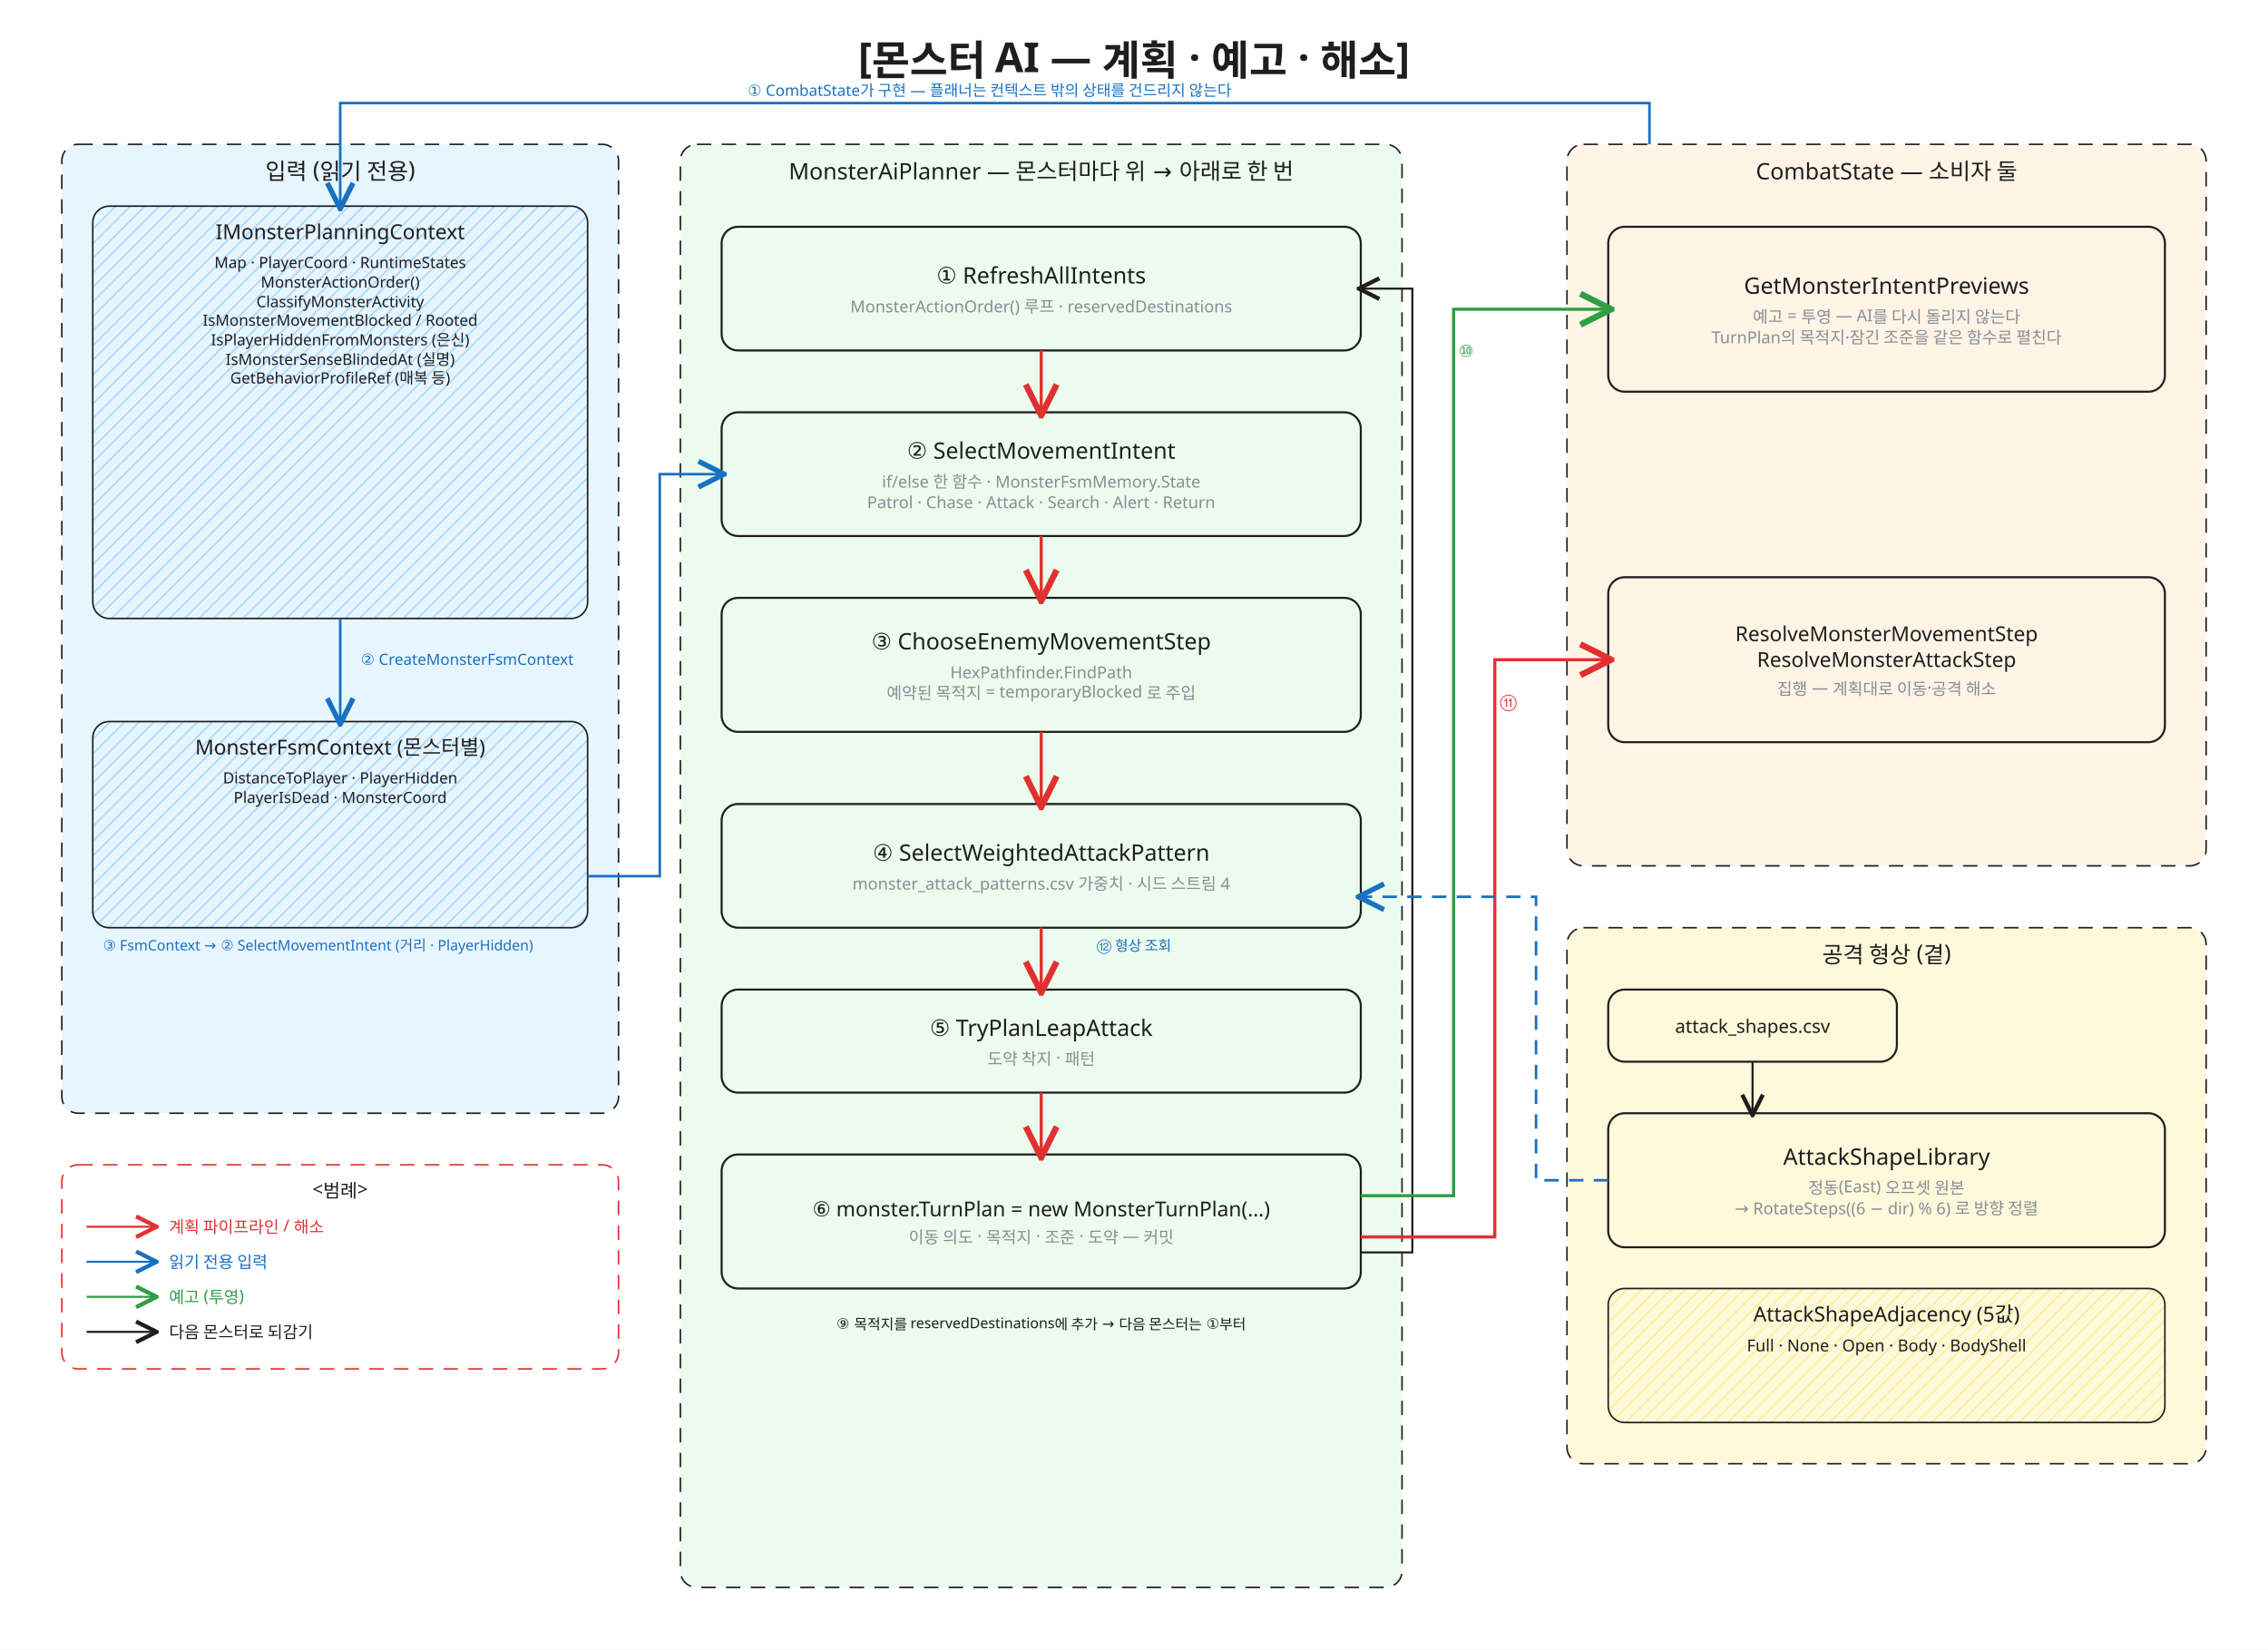
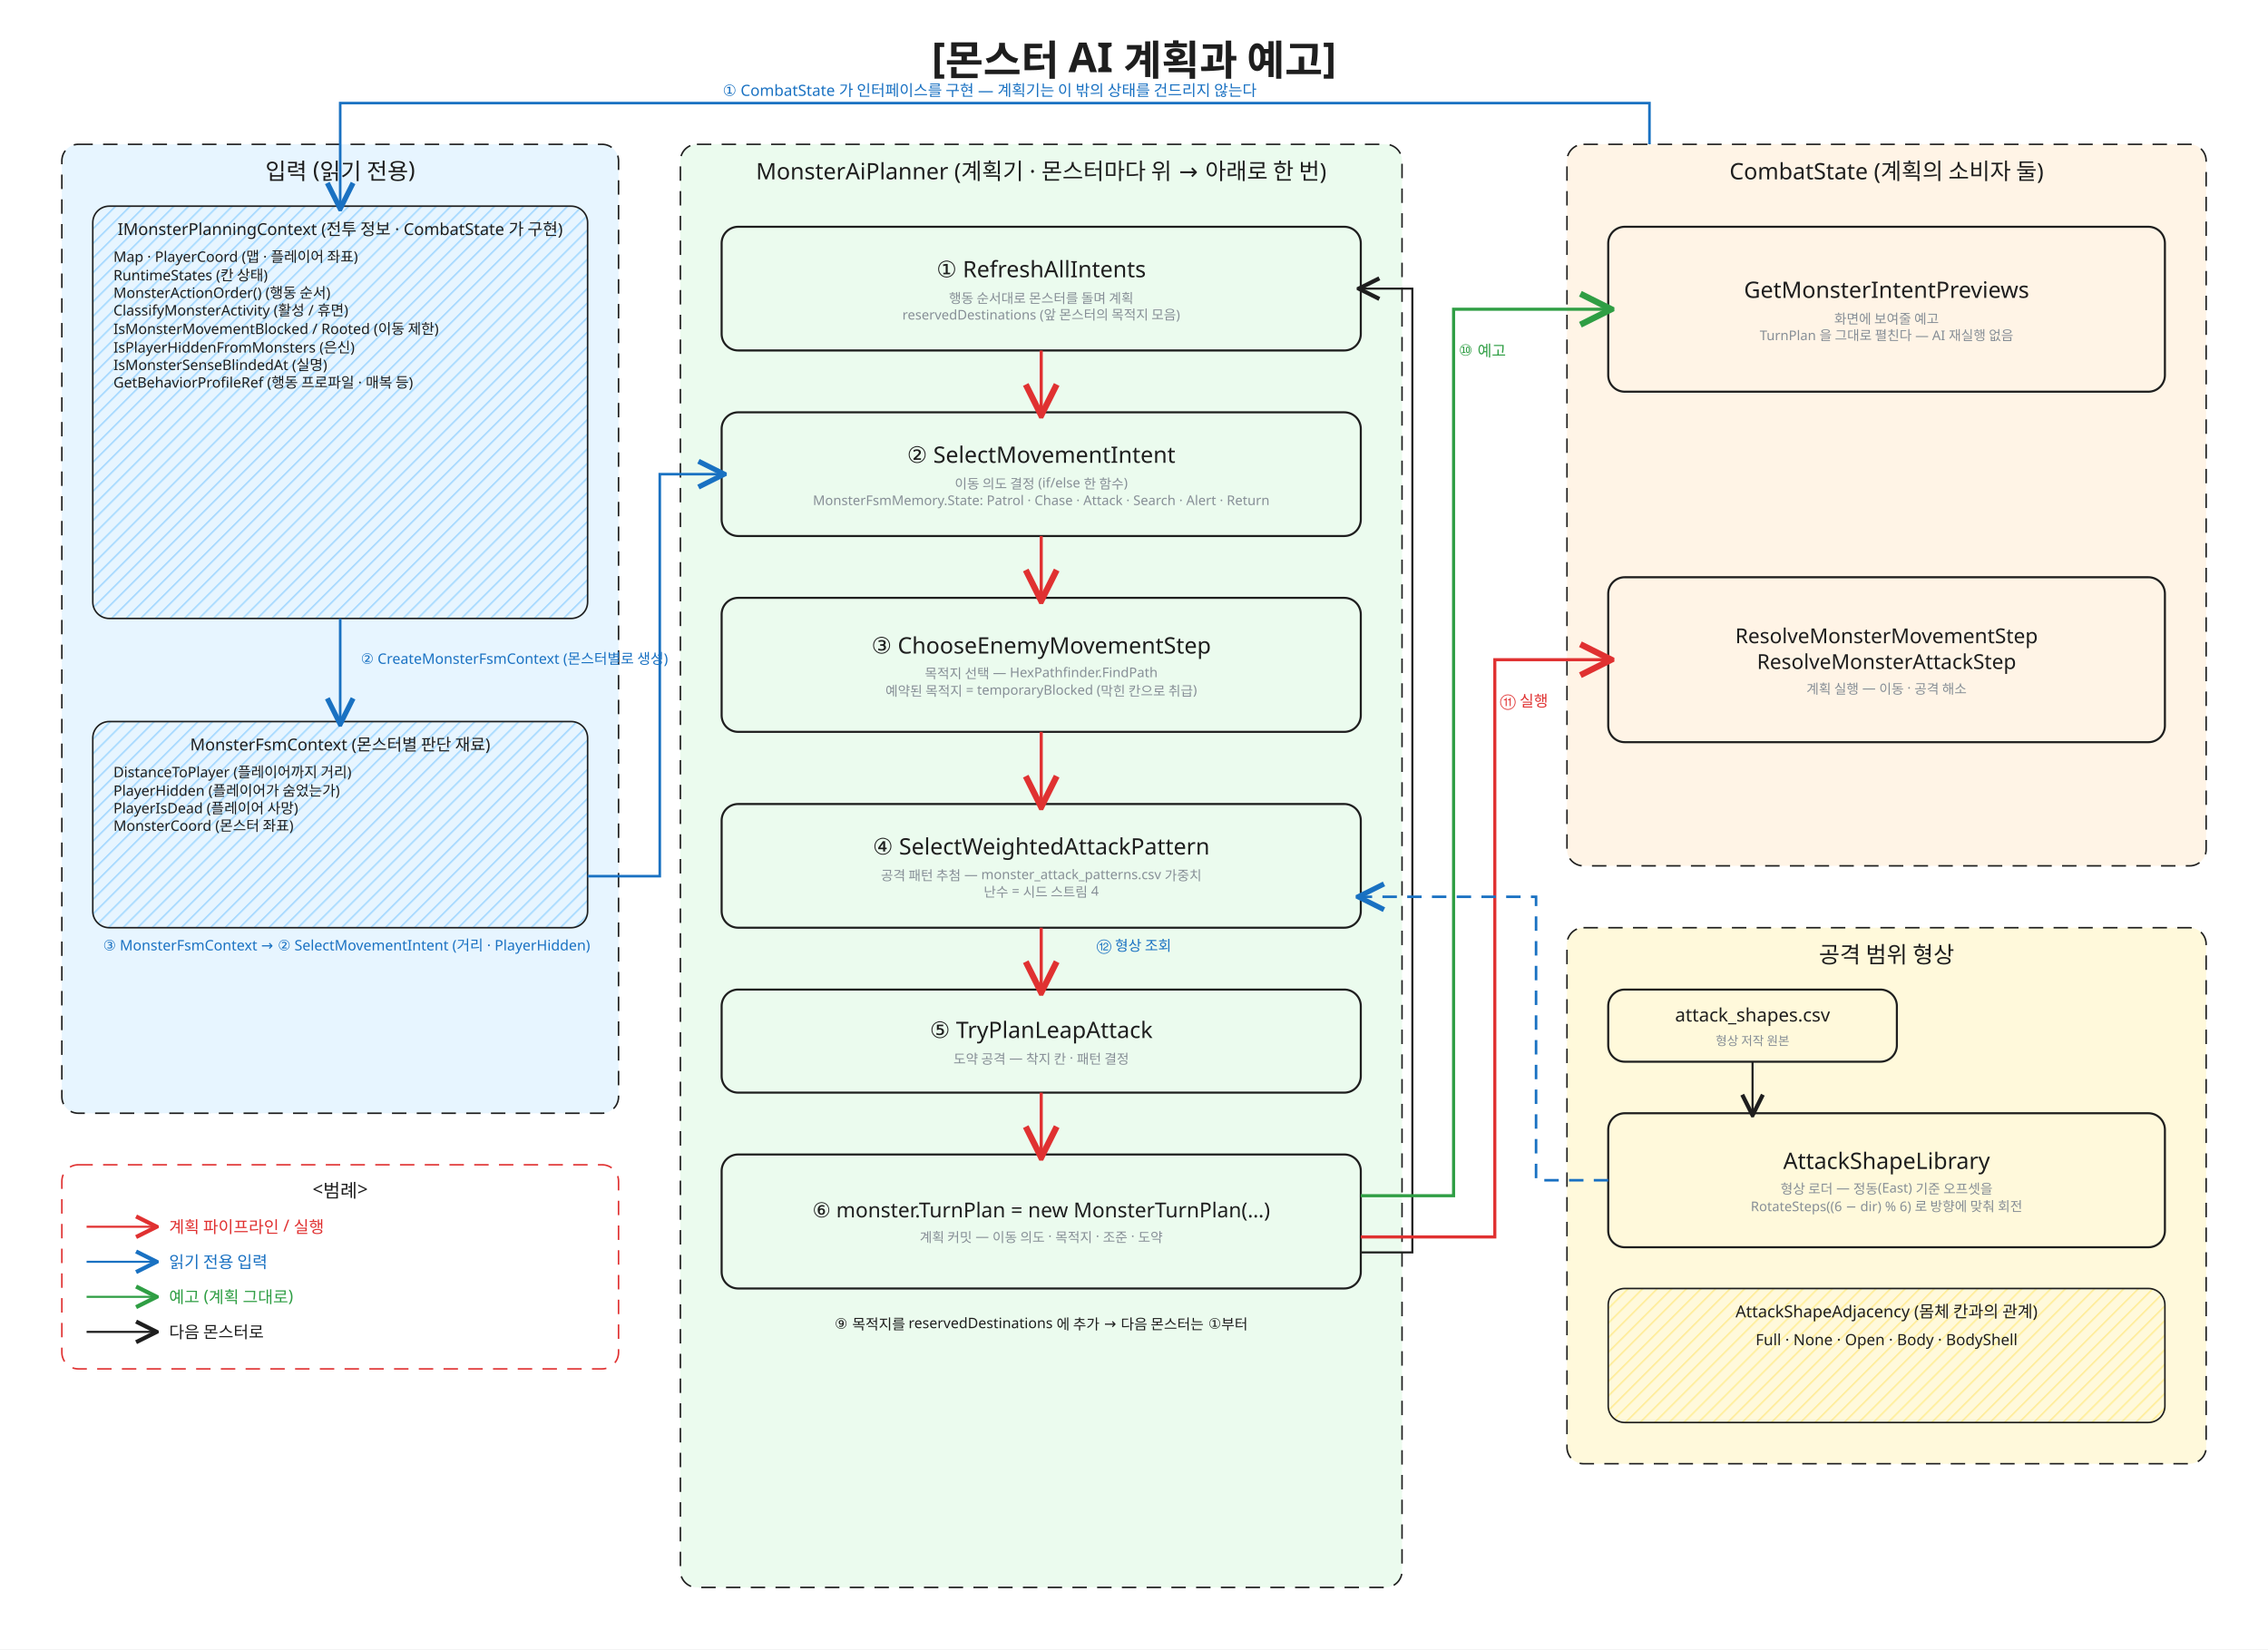
<svg xmlns="http://www.w3.org/2000/svg" width="2200" height="1600" viewBox="0 0 2200 1600">
  <defs>
    <pattern id="ha5d8ff" patternUnits="userSpaceOnUse" width="10" height="10" patternTransform="rotate(45)">
      <line x1="0" y1="0" x2="0" y2="10" stroke="#a5d8ff" stroke-width="3" />
    </pattern>
    <pattern id="hffec99" patternUnits="userSpaceOnUse" width="10" height="10" patternTransform="rotate(45)">
      <line x1="0" y1="0" x2="0" y2="10" stroke="#ffec99" stroke-width="3" />
    </pattern>
    <marker id="ah1971c2" markerWidth="12" markerHeight="12" refX="10" refY="6" orient="auto">
      <path d="M1,1 L11,6 L1,11" fill="none" stroke="#1971c2" stroke-width="2" />
    </marker>
    <marker id="as1971c2" markerWidth="12" markerHeight="12" refX="2" refY="6" orient="auto">
      <path d="M11,1 L1,6 L11,11" fill="none" stroke="#1971c2" stroke-width="2" />
    </marker>
    <marker id="ahe03131" markerWidth="12" markerHeight="12" refX="10" refY="6" orient="auto">
      <path d="M1,1 L11,6 L1,11" fill="none" stroke="#e03131" stroke-width="2" />
    </marker>
    <marker id="ase03131" markerWidth="12" markerHeight="12" refX="2" refY="6" orient="auto">
      <path d="M11,1 L1,6 L11,11" fill="none" stroke="#e03131" stroke-width="2" />
    </marker>
    <marker id="ah1e1e1e" markerWidth="12" markerHeight="12" refX="10" refY="6" orient="auto">
      <path d="M1,1 L11,6 L1,11" fill="none" stroke="#1e1e1e" stroke-width="2" />
    </marker>
    <marker id="as1e1e1e" markerWidth="12" markerHeight="12" refX="2" refY="6" orient="auto">
      <path d="M11,1 L1,6 L11,11" fill="none" stroke="#1e1e1e" stroke-width="2" />
    </marker>
    <marker id="ah2f9e44" markerWidth="12" markerHeight="12" refX="10" refY="6" orient="auto">
      <path d="M1,1 L11,6 L1,11" fill="none" stroke="#2f9e44" stroke-width="2" />
    </marker>
    <marker id="as2f9e44" markerWidth="12" markerHeight="12" refX="2" refY="6" orient="auto">
      <path d="M11,1 L1,6 L11,11" fill="none" stroke="#2f9e44" stroke-width="2" />
    </marker>
  </defs>
  <rect width="100%" height="100%" fill="#ffffff" />
-   <text x="1100" y="70" font-size="40" fill="#1e1e1e" text-anchor="middle" font-family="Virgil, 'Segoe Print', 'Comic Sans MS', 'Apple SD Gothic Neo', 'Noto Sans KR', sans-serif" font-weight="bold">[몬스터 AI — 계획 · 예고 · 해소]</text>
+   <text x="1100" y="70" font-size="40" fill="#1e1e1e" text-anchor="middle" font-family="Virgil, 'Segoe Print', 'Comic Sans MS', 'Apple SD Gothic Neo', 'Noto Sans KR', sans-serif" font-weight="bold">[몬스터 AI 계획과 예고]</text>
  <rect x="60" y="140" width="540" height="940" rx="16" fill="#e7f5ff" stroke="#1e1e1e" stroke-width="1.5" stroke-dasharray="14,10" />
  <text x="330" y="174" font-size="22" fill="#1e1e1e" text-anchor="middle" font-family="Virgil, 'Segoe Print', 'Comic Sans MS', 'Apple SD Gothic Neo', 'Noto Sans KR', sans-serif" font-weight="normal">입력 (읽기 전용)</text>
  <rect x="90" y="200" width="480" height="400" rx="16" fill="url(#ha5d8ff)" stroke="#1e1e1e" stroke-width="1.5" />
-   <text x="330" y="232" font-size="20" fill="#1e1e1e" text-anchor="middle" font-family="Virgil, 'Segoe Print', 'Comic Sans MS', 'Apple SD Gothic Neo', 'Noto Sans KR', sans-serif" font-weight="normal">IMonsterPlanningContext</text>
-   <text x="330" y="260" font-size="15" fill="#1e1e1e" text-anchor="middle" font-family="Virgil, 'Segoe Print', 'Comic Sans MS', 'Apple SD Gothic Neo', 'Noto Sans KR', sans-serif" font-weight="normal">Map · PlayerCoord · RuntimeStates</text>
-   <text x="330" y="279" font-size="15" fill="#1e1e1e" text-anchor="middle" font-family="Virgil, 'Segoe Print', 'Comic Sans MS', 'Apple SD Gothic Neo', 'Noto Sans KR', sans-serif" font-weight="normal">MonsterActionOrder()</text>
-   <text x="330" y="298" font-size="15" fill="#1e1e1e" text-anchor="middle" font-family="Virgil, 'Segoe Print', 'Comic Sans MS', 'Apple SD Gothic Neo', 'Noto Sans KR', sans-serif" font-weight="normal">ClassifyMonsterActivity</text>
-   <text x="330" y="316" font-size="15" fill="#1e1e1e" text-anchor="middle" font-family="Virgil, 'Segoe Print', 'Comic Sans MS', 'Apple SD Gothic Neo', 'Noto Sans KR', sans-serif" font-weight="normal">IsMonsterMovementBlocked / Rooted</text>
-   <text x="330" y="335" font-size="15" fill="#1e1e1e" text-anchor="middle" font-family="Virgil, 'Segoe Print', 'Comic Sans MS', 'Apple SD Gothic Neo', 'Noto Sans KR', sans-serif" font-weight="normal">IsPlayerHiddenFromMonsters  (은신)</text>
-   <text x="330" y="354" font-size="15" fill="#1e1e1e" text-anchor="middle" font-family="Virgil, 'Segoe Print', 'Comic Sans MS', 'Apple SD Gothic Neo', 'Noto Sans KR', sans-serif" font-weight="normal">IsMonsterSenseBlindedAt  (실명)</text>
-   <text x="330" y="372" font-size="15" fill="#1e1e1e" text-anchor="middle" font-family="Virgil, 'Segoe Print', 'Comic Sans MS', 'Apple SD Gothic Neo', 'Noto Sans KR', sans-serif" font-weight="normal">GetBehaviorProfileRef  (매복 등)</text>
+   <text x="330" y="228" font-size="16" fill="#1e1e1e" text-anchor="middle" font-family="Virgil, 'Segoe Print', 'Comic Sans MS', 'Apple SD Gothic Neo', 'Noto Sans KR', sans-serif" font-weight="normal">IMonsterPlanningContext (전투 정보 · CombatState 가 구현)</text>
+   <text x="110" y="254" font-size="14" fill="#1e1e1e" text-anchor="start" font-family="Virgil, 'Segoe Print', 'Comic Sans MS', 'Apple SD Gothic Neo', 'Noto Sans KR', sans-serif" font-weight="normal">Map · PlayerCoord  (맵 · 플레이어 좌표)</text>
+   <text x="110" y="272" font-size="14" fill="#1e1e1e" text-anchor="start" font-family="Virgil, 'Segoe Print', 'Comic Sans MS', 'Apple SD Gothic Neo', 'Noto Sans KR', sans-serif" font-weight="normal">RuntimeStates  (칸 상태)</text>
+   <text x="110" y="289" font-size="14" fill="#1e1e1e" text-anchor="start" font-family="Virgil, 'Segoe Print', 'Comic Sans MS', 'Apple SD Gothic Neo', 'Noto Sans KR', sans-serif" font-weight="normal">MonsterActionOrder()  (행동 순서)</text>
+   <text x="110" y="306" font-size="14" fill="#1e1e1e" text-anchor="start" font-family="Virgil, 'Segoe Print', 'Comic Sans MS', 'Apple SD Gothic Neo', 'Noto Sans KR', sans-serif" font-weight="normal">ClassifyMonsterActivity  (활성 / 휴면)</text>
+   <text x="110" y="324" font-size="14" fill="#1e1e1e" text-anchor="start" font-family="Virgil, 'Segoe Print', 'Comic Sans MS', 'Apple SD Gothic Neo', 'Noto Sans KR', sans-serif" font-weight="normal">IsMonsterMovementBlocked / Rooted  (이동 제한)</text>
+   <text x="110" y="342" font-size="14" fill="#1e1e1e" text-anchor="start" font-family="Virgil, 'Segoe Print', 'Comic Sans MS', 'Apple SD Gothic Neo', 'Noto Sans KR', sans-serif" font-weight="normal">IsPlayerHiddenFromMonsters  (은신)</text>
+   <text x="110" y="359" font-size="14" fill="#1e1e1e" text-anchor="start" font-family="Virgil, 'Segoe Print', 'Comic Sans MS', 'Apple SD Gothic Neo', 'Noto Sans KR', sans-serif" font-weight="normal">IsMonsterSenseBlindedAt  (실명)</text>
+   <text x="110" y="376" font-size="14" fill="#1e1e1e" text-anchor="start" font-family="Virgil, 'Segoe Print', 'Comic Sans MS', 'Apple SD Gothic Neo', 'Noto Sans KR', sans-serif" font-weight="normal">GetBehaviorProfileRef  (행동 프로파일 · 매복 등)</text>
  <rect x="90" y="700" width="480" height="200" rx="16" fill="url(#ha5d8ff)" stroke="#1e1e1e" stroke-width="1.5" />
-   <text x="330" y="732" font-size="20" fill="#1e1e1e" text-anchor="middle" font-family="Virgil, 'Segoe Print', 'Comic Sans MS', 'Apple SD Gothic Neo', 'Noto Sans KR', sans-serif" font-weight="normal">MonsterFsmContext (몬스터별)</text>
-   <text x="330" y="760" font-size="15" fill="#1e1e1e" text-anchor="middle" font-family="Virgil, 'Segoe Print', 'Comic Sans MS', 'Apple SD Gothic Neo', 'Noto Sans KR', sans-serif" font-weight="normal">DistanceToPlayer · PlayerHidden</text>
-   <text x="330" y="779" font-size="15" fill="#1e1e1e" text-anchor="middle" font-family="Virgil, 'Segoe Print', 'Comic Sans MS', 'Apple SD Gothic Neo', 'Noto Sans KR', sans-serif" font-weight="normal">PlayerIsDead · MonsterCoord</text>
+   <text x="330" y="728" font-size="16" fill="#1e1e1e" text-anchor="middle" font-family="Virgil, 'Segoe Print', 'Comic Sans MS', 'Apple SD Gothic Neo', 'Noto Sans KR', sans-serif" font-weight="normal">MonsterFsmContext (몬스터별 판단 재료)</text>
+   <text x="110" y="754" font-size="14" fill="#1e1e1e" text-anchor="start" font-family="Virgil, 'Segoe Print', 'Comic Sans MS', 'Apple SD Gothic Neo', 'Noto Sans KR', sans-serif" font-weight="normal">DistanceToPlayer  (플레이어까지 거리)</text>
+   <text x="110" y="772" font-size="14" fill="#1e1e1e" text-anchor="start" font-family="Virgil, 'Segoe Print', 'Comic Sans MS', 'Apple SD Gothic Neo', 'Noto Sans KR', sans-serif" font-weight="normal">PlayerHidden  (플레이어가 숨었는가)</text>
+   <text x="110" y="789" font-size="14" fill="#1e1e1e" text-anchor="start" font-family="Virgil, 'Segoe Print', 'Comic Sans MS', 'Apple SD Gothic Neo', 'Noto Sans KR', sans-serif" font-weight="normal">PlayerIsDead  (플레이어 사망)</text>
+   <text x="110" y="806" font-size="14" fill="#1e1e1e" text-anchor="start" font-family="Virgil, 'Segoe Print', 'Comic Sans MS', 'Apple SD Gothic Neo', 'Noto Sans KR', sans-serif" font-weight="normal">MonsterCoord  (몬스터 좌표)</text>
  <polyline points="330,600 330,700" fill="none" stroke="#1971c2" stroke-width="2.5" marker-end="url(#ah1971c2)" />
-   <text x="350" y="645" font-size="15" fill="#1971c2" text-anchor="start" font-family="Virgil, 'Segoe Print', 'Comic Sans MS', 'Apple SD Gothic Neo', 'Noto Sans KR', sans-serif" font-weight="normal">② CreateMonsterFsmContext</text>
+   <text x="350" y="644" font-size="14" fill="#1971c2" text-anchor="start" font-family="Virgil, 'Segoe Print', 'Comic Sans MS', 'Apple SD Gothic Neo', 'Noto Sans KR', sans-serif" font-weight="normal">② CreateMonsterFsmContext (몬스터별로 생성)</text>
  <rect x="660" y="140" width="700" height="1400" rx="16" fill="#ebfbee" stroke="#1e1e1e" stroke-width="1.5" stroke-dasharray="14,10" />
-   <text x="1010" y="174" font-size="22" fill="#1e1e1e" text-anchor="middle" font-family="Virgil, 'Segoe Print', 'Comic Sans MS', 'Apple SD Gothic Neo', 'Noto Sans KR', sans-serif" font-weight="normal">MonsterAiPlanner — 몬스터마다 위 → 아래로 한 번</text>
+   <text x="1010" y="174" font-size="22" fill="#1e1e1e" text-anchor="middle" font-family="Virgil, 'Segoe Print', 'Comic Sans MS', 'Apple SD Gothic Neo', 'Noto Sans KR', sans-serif" font-weight="normal">MonsterAiPlanner (계획기 · 몬스터마다 위 → 아래로 한 번)</text>
  <rect x="700" y="220" width="620" height="120" rx="16" fill="none" stroke="#1e1e1e" stroke-width="2" />
-   <text x="1010" y="275" font-size="22" fill="#1e1e1e" text-anchor="middle" font-family="Virgil, 'Segoe Print', 'Comic Sans MS', 'Apple SD Gothic Neo', 'Noto Sans KR', sans-serif" font-weight="normal">① RefreshAllIntents</text>
-   <text x="1010" y="303" font-size="16" fill="#868e96" text-anchor="middle" font-family="Virgil, 'Segoe Print', 'Comic Sans MS', 'Apple SD Gothic Neo', 'Noto Sans KR', sans-serif" font-weight="normal">MonsterActionOrder() 루프 · reservedDestinations</text>
+   <text x="1010" y="269" font-size="22" fill="#1e1e1e" text-anchor="middle" font-family="Virgil, 'Segoe Print', 'Comic Sans MS', 'Apple SD Gothic Neo', 'Noto Sans KR', sans-serif" font-weight="normal">① RefreshAllIntents</text>
+   <text x="1010" y="294" font-size="13" fill="#868e96" text-anchor="middle" font-family="Virgil, 'Segoe Print', 'Comic Sans MS', 'Apple SD Gothic Neo', 'Noto Sans KR', sans-serif" font-weight="normal">행동 순서대로 몬스터를 돌며 계획</text>
+   <text x="1010" y="310" font-size="13" fill="#868e96" text-anchor="middle" font-family="Virgil, 'Segoe Print', 'Comic Sans MS', 'Apple SD Gothic Neo', 'Noto Sans KR', sans-serif" font-weight="normal">reservedDestinations (앞 몬스터의 목적지 모음)</text>
  <rect x="700" y="400" width="620" height="120" rx="16" fill="none" stroke="#1e1e1e" stroke-width="2" />
-   <text x="1010" y="445" font-size="22" fill="#1e1e1e" text-anchor="middle" font-family="Virgil, 'Segoe Print', 'Comic Sans MS', 'Apple SD Gothic Neo', 'Noto Sans KR', sans-serif" font-weight="normal">② SelectMovementIntent</text>
-   <text x="1010" y="473" font-size="16" fill="#868e96" text-anchor="middle" font-family="Virgil, 'Segoe Print', 'Comic Sans MS', 'Apple SD Gothic Neo', 'Noto Sans KR', sans-serif" font-weight="normal">if/else 한 함수 · MonsterFsmMemory.State</text>
-   <text x="1010" y="493" font-size="16" fill="#868e96" text-anchor="middle" font-family="Virgil, 'Segoe Print', 'Comic Sans MS', 'Apple SD Gothic Neo', 'Noto Sans KR', sans-serif" font-weight="normal">Patrol · Chase · Attack · Search · Alert · Return</text>
+   <text x="1010" y="449" font-size="22" fill="#1e1e1e" text-anchor="middle" font-family="Virgil, 'Segoe Print', 'Comic Sans MS', 'Apple SD Gothic Neo', 'Noto Sans KR', sans-serif" font-weight="normal">② SelectMovementIntent</text>
+   <text x="1010" y="474" font-size="13" fill="#868e96" text-anchor="middle" font-family="Virgil, 'Segoe Print', 'Comic Sans MS', 'Apple SD Gothic Neo', 'Noto Sans KR', sans-serif" font-weight="normal">이동 의도 결정 (if/else 한 함수)</text>
+   <text x="1010" y="490" font-size="13" fill="#868e96" text-anchor="middle" font-family="Virgil, 'Segoe Print', 'Comic Sans MS', 'Apple SD Gothic Neo', 'Noto Sans KR', sans-serif" font-weight="normal">MonsterFsmMemory.State: Patrol · Chase · Attack · Search · Alert · Return</text>
  <rect x="700" y="580" width="620" height="130" rx="16" fill="none" stroke="#1e1e1e" stroke-width="2" />
-   <text x="1010" y="630" font-size="22" fill="#1e1e1e" text-anchor="middle" font-family="Virgil, 'Segoe Print', 'Comic Sans MS', 'Apple SD Gothic Neo', 'Noto Sans KR', sans-serif" font-weight="normal">③ ChooseEnemyMovementStep</text>
-   <text x="1010" y="658" font-size="16" fill="#868e96" text-anchor="middle" font-family="Virgil, 'Segoe Print', 'Comic Sans MS', 'Apple SD Gothic Neo', 'Noto Sans KR', sans-serif" font-weight="normal">HexPathfinder.FindPath</text>
-   <text x="1010" y="678" font-size="16" fill="#868e96" text-anchor="middle" font-family="Virgil, 'Segoe Print', 'Comic Sans MS', 'Apple SD Gothic Neo', 'Noto Sans KR', sans-serif" font-weight="normal">예약된 목적지 = temporaryBlocked 로 주입</text>
+   <text x="1010" y="634" font-size="22" fill="#1e1e1e" text-anchor="middle" font-family="Virgil, 'Segoe Print', 'Comic Sans MS', 'Apple SD Gothic Neo', 'Noto Sans KR', sans-serif" font-weight="normal">③ ChooseEnemyMovementStep</text>
+   <text x="1010" y="658" font-size="13" fill="#868e96" text-anchor="middle" font-family="Virgil, 'Segoe Print', 'Comic Sans MS', 'Apple SD Gothic Neo', 'Noto Sans KR', sans-serif" font-weight="normal">목적지 선택 — HexPathfinder.FindPath</text>
+   <text x="1010" y="675" font-size="13" fill="#868e96" text-anchor="middle" font-family="Virgil, 'Segoe Print', 'Comic Sans MS', 'Apple SD Gothic Neo', 'Noto Sans KR', sans-serif" font-weight="normal">예약된 목적지 = temporaryBlocked (막힌 칸으로 취급)</text>
  <rect x="700" y="780" width="620" height="120" rx="16" fill="none" stroke="#1e1e1e" stroke-width="2" />
-   <text x="1010" y="835" font-size="22" fill="#1e1e1e" text-anchor="middle" font-family="Virgil, 'Segoe Print', 'Comic Sans MS', 'Apple SD Gothic Neo', 'Noto Sans KR', sans-serif" font-weight="normal">④ SelectWeightedAttackPattern</text>
-   <text x="1010" y="863" font-size="16" fill="#868e96" text-anchor="middle" font-family="Virgil, 'Segoe Print', 'Comic Sans MS', 'Apple SD Gothic Neo', 'Noto Sans KR', sans-serif" font-weight="normal">monster_attack_patterns.csv 가중치 · 시드 스트림 4</text>
+   <text x="1010" y="829" font-size="22" fill="#1e1e1e" text-anchor="middle" font-family="Virgil, 'Segoe Print', 'Comic Sans MS', 'Apple SD Gothic Neo', 'Noto Sans KR', sans-serif" font-weight="normal">④ SelectWeightedAttackPattern</text>
+   <text x="1010" y="854" font-size="13" fill="#868e96" text-anchor="middle" font-family="Virgil, 'Segoe Print', 'Comic Sans MS', 'Apple SD Gothic Neo', 'Noto Sans KR', sans-serif" font-weight="normal">공격 패턴 추첨 — monster_attack_patterns.csv 가중치</text>
+   <text x="1010" y="870" font-size="13" fill="#868e96" text-anchor="middle" font-family="Virgil, 'Segoe Print', 'Comic Sans MS', 'Apple SD Gothic Neo', 'Noto Sans KR', sans-serif" font-weight="normal">난수 = 시드 스트림 4</text>
  <rect x="700" y="960" width="620" height="100" rx="16" fill="none" stroke="#1e1e1e" stroke-width="2" />
-   <text x="1010" y="1005" font-size="22" fill="#1e1e1e" text-anchor="middle" font-family="Virgil, 'Segoe Print', 'Comic Sans MS', 'Apple SD Gothic Neo', 'Noto Sans KR', sans-serif" font-weight="normal">⑤ TryPlanLeapAttack</text>
-   <text x="1010" y="1033" font-size="16" fill="#868e96" text-anchor="middle" font-family="Virgil, 'Segoe Print', 'Comic Sans MS', 'Apple SD Gothic Neo', 'Noto Sans KR', sans-serif" font-weight="normal">도약 착지 · 패턴</text>
+   <text x="1010" y="1007" font-size="22" fill="#1e1e1e" text-anchor="middle" font-family="Virgil, 'Segoe Print', 'Comic Sans MS', 'Apple SD Gothic Neo', 'Noto Sans KR', sans-serif" font-weight="normal">⑤ TryPlanLeapAttack</text>
+   <text x="1010" y="1032" font-size="13" fill="#868e96" text-anchor="middle" font-family="Virgil, 'Segoe Print', 'Comic Sans MS', 'Apple SD Gothic Neo', 'Noto Sans KR', sans-serif" font-weight="normal">도약 공격 — 착지 칸 · 패턴 결정</text>
  <rect x="700" y="1120" width="620" height="130" rx="16" fill="none" stroke="#1e1e1e" stroke-width="2" />
-   <text x="1010" y="1180" font-size="20" fill="#1e1e1e" text-anchor="middle" font-family="Virgil, 'Segoe Print', 'Comic Sans MS', 'Apple SD Gothic Neo', 'Noto Sans KR', sans-serif" font-weight="normal">⑥ monster.TurnPlan = new MonsterTurnPlan(…)</text>
-   <text x="1010" y="1206" font-size="16" fill="#868e96" text-anchor="middle" font-family="Virgil, 'Segoe Print', 'Comic Sans MS', 'Apple SD Gothic Neo', 'Noto Sans KR', sans-serif" font-weight="normal">이동 의도 · 목적지 · 조준 · 도약 — 커밋</text>
+   <text x="1010" y="1181" font-size="20" fill="#1e1e1e" text-anchor="middle" font-family="Virgil, 'Segoe Print', 'Comic Sans MS', 'Apple SD Gothic Neo', 'Noto Sans KR', sans-serif" font-weight="normal">⑥ monster.TurnPlan = new MonsterTurnPlan(…)</text>
+   <text x="1010" y="1205" font-size="13" fill="#868e96" text-anchor="middle" font-family="Virgil, 'Segoe Print', 'Comic Sans MS', 'Apple SD Gothic Neo', 'Noto Sans KR', sans-serif" font-weight="normal">계획 커밋 — 이동 의도 · 목적지 · 조준 · 도약</text>
  <polyline points="1010,340 1010,400" fill="none" stroke="#e03131" stroke-width="3" marker-end="url(#ahe03131)" />
  <polyline points="1010,520 1010,580" fill="none" stroke="#e03131" stroke-width="3" marker-end="url(#ahe03131)" />
  <polyline points="1010,710 1010,780" fill="none" stroke="#e03131" stroke-width="3" marker-end="url(#ahe03131)" />
  <polyline points="1010,900 1010,960" fill="none" stroke="#e03131" stroke-width="3" marker-end="url(#ahe03131)" />
  <polyline points="1010,1060 1010,1120" fill="none" stroke="#e03131" stroke-width="3" marker-end="url(#ahe03131)" />
  <polyline points="570,850 640,850 640,460 700,460" fill="none" stroke="#1971c2" stroke-width="2.5" marker-end="url(#ah1971c2)" />
-   <text x="100" y="922" font-size="14" fill="#1971c2" text-anchor="start" font-family="Virgil, 'Segoe Print', 'Comic Sans MS', 'Apple SD Gothic Neo', 'Noto Sans KR', sans-serif" font-weight="normal">③ FsmContext → ② SelectMovementIntent (거리 · PlayerHidden)</text>
+   <text x="100" y="922" font-size="14" fill="#1971c2" text-anchor="start" font-family="Virgil, 'Segoe Print', 'Comic Sans MS', 'Apple SD Gothic Neo', 'Noto Sans KR', sans-serif" font-weight="normal">③ MonsterFsmContext → ② SelectMovementIntent (거리 · PlayerHidden)</text>
  <polyline points="1600,140 1600,100 330,100 330,200" fill="none" stroke="#1971c2" stroke-width="2.5" marker-end="url(#ah1971c2)" />
-   <text x="960" y="93" font-size="15" fill="#1971c2" text-anchor="middle" font-family="Virgil, 'Segoe Print', 'Comic Sans MS', 'Apple SD Gothic Neo', 'Noto Sans KR', sans-serif" font-weight="normal">① CombatState가 구현 — 플래너는 컨텍스트 밖의 상태를 건드리지 않는다</text>
+   <text x="960" y="93" font-size="15" fill="#1971c2" text-anchor="middle" font-family="Virgil, 'Segoe Print', 'Comic Sans MS', 'Apple SD Gothic Neo', 'Noto Sans KR', sans-serif" font-weight="normal">① CombatState 가 인터페이스를 구현 — 계획기는 이 밖의 상태를 건드리지 않는다</text>
  <polyline points="1320,1215 1370,1215 1370,280 1320,280" fill="none" stroke="#1e1e1e" stroke-width="2" marker-end="url(#ah1e1e1e)" />
-   <text x="1010" y="1289" font-size="14" fill="#1e1e1e" text-anchor="middle" font-family="Virgil, 'Segoe Print', 'Comic Sans MS', 'Apple SD Gothic Neo', 'Noto Sans KR', sans-serif" font-weight="normal">⑨ 목적지를 reservedDestinations에 추가 → 다음 몬스터는 ①부터</text>
+   <text x="1010" y="1289" font-size="14" fill="#1e1e1e" text-anchor="middle" font-family="Virgil, 'Segoe Print', 'Comic Sans MS', 'Apple SD Gothic Neo', 'Noto Sans KR', sans-serif" font-weight="normal">⑨ 목적지를 reservedDestinations 에 추가 → 다음 몬스터는 ①부터</text>
  <rect x="1520" y="140" width="620" height="700" rx="16" fill="#fff4e6" stroke="#1e1e1e" stroke-width="1.5" stroke-dasharray="14,10" />
-   <text x="1830" y="174" font-size="22" fill="#1e1e1e" text-anchor="middle" font-family="Virgil, 'Segoe Print', 'Comic Sans MS', 'Apple SD Gothic Neo', 'Noto Sans KR', sans-serif" font-weight="normal">CombatState — 소비자 둘</text>
+   <text x="1830" y="174" font-size="22" fill="#1e1e1e" text-anchor="middle" font-family="Virgil, 'Segoe Print', 'Comic Sans MS', 'Apple SD Gothic Neo', 'Noto Sans KR', sans-serif" font-weight="normal">CombatState (계획의 소비자 둘)</text>
  <rect x="1560" y="220" width="540" height="160" rx="16" fill="none" stroke="#1e1e1e" stroke-width="2" />
-   <text x="1830" y="285" font-size="22" fill="#1e1e1e" text-anchor="middle" font-family="Virgil, 'Segoe Print', 'Comic Sans MS', 'Apple SD Gothic Neo', 'Noto Sans KR', sans-serif" font-weight="normal">GetMonsterIntentPreviews</text>
-   <text x="1830" y="313" font-size="16" fill="#868e96" text-anchor="middle" font-family="Virgil, 'Segoe Print', 'Comic Sans MS', 'Apple SD Gothic Neo', 'Noto Sans KR', sans-serif" font-weight="normal">예고 = 투영 — AI를 다시 돌리지 않는다</text>
-   <text x="1830" y="333" font-size="16" fill="#868e96" text-anchor="middle" font-family="Virgil, 'Segoe Print', 'Comic Sans MS', 'Apple SD Gothic Neo', 'Noto Sans KR', sans-serif" font-weight="normal">TurnPlan의 목적지·잠긴 조준을 같은 함수로 펼친다</text>
+   <text x="1830" y="289" font-size="22" fill="#1e1e1e" text-anchor="middle" font-family="Virgil, 'Segoe Print', 'Comic Sans MS', 'Apple SD Gothic Neo', 'Noto Sans KR', sans-serif" font-weight="normal">GetMonsterIntentPreviews</text>
+   <text x="1830" y="314" font-size="13" fill="#868e96" text-anchor="middle" font-family="Virgil, 'Segoe Print', 'Comic Sans MS', 'Apple SD Gothic Neo', 'Noto Sans KR', sans-serif" font-weight="normal">화면에 보여줄 예고</text>
+   <text x="1830" y="330" font-size="13" fill="#868e96" text-anchor="middle" font-family="Virgil, 'Segoe Print', 'Comic Sans MS', 'Apple SD Gothic Neo', 'Noto Sans KR', sans-serif" font-weight="normal">TurnPlan 을 그대로 펼친다 — AI 재실행 없음</text>
  <rect x="1560" y="560" width="540" height="160" rx="16" fill="none" stroke="#1e1e1e" stroke-width="2" />
-   <text x="1830" y="622" font-size="20" fill="#1e1e1e" text-anchor="middle" font-family="Virgil, 'Segoe Print', 'Comic Sans MS', 'Apple SD Gothic Neo', 'Noto Sans KR', sans-serif" font-weight="normal">ResolveMonsterMovementStep</text>
-   <text x="1830" y="647" font-size="20" fill="#1e1e1e" text-anchor="middle" font-family="Virgil, 'Segoe Print', 'Comic Sans MS', 'Apple SD Gothic Neo', 'Noto Sans KR', sans-serif" font-weight="normal">ResolveMonsterAttackStep</text>
-   <text x="1830" y="674" font-size="16" fill="#868e96" text-anchor="middle" font-family="Virgil, 'Segoe Print', 'Comic Sans MS', 'Apple SD Gothic Neo', 'Noto Sans KR', sans-serif" font-weight="normal">집행 — 계획대로 이동·공격 해소</text>
+   <text x="1830" y="624" font-size="20" fill="#1e1e1e" text-anchor="middle" font-family="Virgil, 'Segoe Print', 'Comic Sans MS', 'Apple SD Gothic Neo', 'Noto Sans KR', sans-serif" font-weight="normal">ResolveMonsterMovementStep</text>
+   <text x="1830" y="649" font-size="20" fill="#1e1e1e" text-anchor="middle" font-family="Virgil, 'Segoe Print', 'Comic Sans MS', 'Apple SD Gothic Neo', 'Noto Sans KR', sans-serif" font-weight="normal">ResolveMonsterAttackStep</text>
+   <text x="1830" y="673" font-size="13" fill="#868e96" text-anchor="middle" font-family="Virgil, 'Segoe Print', 'Comic Sans MS', 'Apple SD Gothic Neo', 'Noto Sans KR', sans-serif" font-weight="normal">계획 실행 — 이동 · 공격 해소</text>
  <polyline points="1320,1160 1410,1160 1410,300 1560,300" fill="none" stroke="#2f9e44" stroke-width="3" marker-end="url(#ah2f9e44)" />
-   <text x="1415" y="346" font-size="16" fill="#2f9e44" text-anchor="start" font-family="Virgil, 'Segoe Print', 'Comic Sans MS', 'Apple SD Gothic Neo', 'Noto Sans KR', sans-serif" font-weight="normal">⑩</text>
+   <text x="1415" y="345" font-size="15" fill="#2f9e44" text-anchor="start" font-family="Virgil, 'Segoe Print', 'Comic Sans MS', 'Apple SD Gothic Neo', 'Noto Sans KR', sans-serif" font-weight="normal">⑩ 예고</text>
  <polyline points="1320,1200 1450,1200 1450,640 1560,640" fill="none" stroke="#e03131" stroke-width="3" marker-end="url(#ahe03131)" />
-   <text x="1455" y="686" font-size="16" fill="#e03131" text-anchor="start" font-family="Virgil, 'Segoe Print', 'Comic Sans MS', 'Apple SD Gothic Neo', 'Noto Sans KR', sans-serif" font-weight="normal">⑪</text>
+   <text x="1455" y="685" font-size="15" fill="#e03131" text-anchor="start" font-family="Virgil, 'Segoe Print', 'Comic Sans MS', 'Apple SD Gothic Neo', 'Noto Sans KR', sans-serif" font-weight="normal">⑪ 실행</text>
  <rect x="1520" y="900" width="620" height="520" rx="16" fill="#fff9db" stroke="#1e1e1e" stroke-width="1.5" stroke-dasharray="14,10" />
-   <text x="1830" y="934" font-size="22" fill="#1e1e1e" text-anchor="middle" font-family="Virgil, 'Segoe Print', 'Comic Sans MS', 'Apple SD Gothic Neo', 'Noto Sans KR', sans-serif" font-weight="normal">공격 형상 (곁)</text>
+   <text x="1830" y="934" font-size="22" fill="#1e1e1e" text-anchor="middle" font-family="Virgil, 'Segoe Print', 'Comic Sans MS', 'Apple SD Gothic Neo', 'Noto Sans KR', sans-serif" font-weight="normal">공격 범위 형상</text>
  <rect x="1560" y="960" width="280" height="70" rx="16" fill="none" stroke="#1e1e1e" stroke-width="2" />
-   <text x="1700" y="1002" font-size="18" fill="#1e1e1e" text-anchor="middle" font-family="Virgil, 'Segoe Print', 'Comic Sans MS', 'Apple SD Gothic Neo', 'Noto Sans KR', sans-serif" font-weight="normal">attack_shapes.csv</text>
+   <text x="1700" y="991" font-size="18" fill="#1e1e1e" text-anchor="middle" font-family="Virgil, 'Segoe Print', 'Comic Sans MS', 'Apple SD Gothic Neo', 'Noto Sans KR', sans-serif" font-weight="normal">attack_shapes.csv</text>
+   <text x="1700" y="1014" font-size="12" fill="#868e96" text-anchor="middle" font-family="Virgil, 'Segoe Print', 'Comic Sans MS', 'Apple SD Gothic Neo', 'Noto Sans KR', sans-serif" font-weight="normal">형상 저작 원본</text>
  <polyline points="1700,1030 1700,1080" fill="none" stroke="#1e1e1e" stroke-width="2" marker-end="url(#ah1e1e1e)" />
  <rect x="1560" y="1080" width="540" height="130" rx="16" fill="none" stroke="#1e1e1e" stroke-width="2" />
-   <text x="1830" y="1130" font-size="22" fill="#1e1e1e" text-anchor="middle" font-family="Virgil, 'Segoe Print', 'Comic Sans MS', 'Apple SD Gothic Neo', 'Noto Sans KR', sans-serif" font-weight="normal">AttackShapeLibrary</text>
-   <text x="1830" y="1158" font-size="16" fill="#868e96" text-anchor="middle" font-family="Virgil, 'Segoe Print', 'Comic Sans MS', 'Apple SD Gothic Neo', 'Noto Sans KR', sans-serif" font-weight="normal">정동(East) 오프셋 원본</text>
-   <text x="1830" y="1178" font-size="16" fill="#868e96" text-anchor="middle" font-family="Virgil, 'Segoe Print', 'Comic Sans MS', 'Apple SD Gothic Neo', 'Noto Sans KR', sans-serif" font-weight="normal">→ RotateSteps((6 − dir) % 6) 로 방향 정렬</text>
+   <text x="1830" y="1134" font-size="22" fill="#1e1e1e" text-anchor="middle" font-family="Virgil, 'Segoe Print', 'Comic Sans MS', 'Apple SD Gothic Neo', 'Noto Sans KR', sans-serif" font-weight="normal">AttackShapeLibrary</text>
+   <text x="1830" y="1158" font-size="13" fill="#868e96" text-anchor="middle" font-family="Virgil, 'Segoe Print', 'Comic Sans MS', 'Apple SD Gothic Neo', 'Noto Sans KR', sans-serif" font-weight="normal">형상 로더 — 정동(East) 기준 오프셋을</text>
+   <text x="1830" y="1175" font-size="13" fill="#868e96" text-anchor="middle" font-family="Virgil, 'Segoe Print', 'Comic Sans MS', 'Apple SD Gothic Neo', 'Noto Sans KR', sans-serif" font-weight="normal">RotateSteps((6 − dir) % 6) 로 방향에 맞춰 회전</text>
  <rect x="1560" y="1250" width="540" height="130" rx="16" fill="url(#hffec99)" stroke="#1e1e1e" stroke-width="1.5" />
-   <text x="1830" y="1282" font-size="20" fill="#1e1e1e" text-anchor="middle" font-family="Virgil, 'Segoe Print', 'Comic Sans MS', 'Apple SD Gothic Neo', 'Noto Sans KR', sans-serif" font-weight="normal">AttackShapeAdjacency (5값)</text>
-   <text x="1830" y="1311" font-size="16" fill="#1e1e1e" text-anchor="middle" font-family="Virgil, 'Segoe Print', 'Comic Sans MS', 'Apple SD Gothic Neo', 'Noto Sans KR', sans-serif" font-weight="normal">Full · None · Open · Body · BodyShell</text>
+   <text x="1830" y="1278" font-size="16" fill="#1e1e1e" text-anchor="middle" font-family="Virgil, 'Segoe Print', 'Comic Sans MS', 'Apple SD Gothic Neo', 'Noto Sans KR', sans-serif" font-weight="normal">AttackShapeAdjacency (몸체 칸과의 관계)</text>
+   <text x="1830" y="1305" font-size="15" fill="#1e1e1e" text-anchor="middle" font-family="Virgil, 'Segoe Print', 'Comic Sans MS', 'Apple SD Gothic Neo', 'Noto Sans KR', sans-serif" font-weight="normal">Full · None · Open · Body · BodyShell</text>
  <polyline points="1560,1145 1490,1145 1490,870 1320,870" fill="none" stroke="#1971c2" stroke-width="2.5" stroke-dasharray="14,10" marker-end="url(#ah1971c2)" />
  <text x="1100" y="922" font-size="14" fill="#1971c2" text-anchor="middle" font-family="Virgil, 'Segoe Print', 'Comic Sans MS', 'Apple SD Gothic Neo', 'Noto Sans KR', sans-serif" font-weight="normal">⑫ 형상 조회</text>
  <rect x="60" y="1130" width="540" height="198.0" rx="16" fill="none" stroke="#e03131" stroke-width="1.5" stroke-dasharray="14,10" />
  <text x="330" y="1160" font-size="18" fill="#1e1e1e" text-anchor="middle" font-family="Virgil, 'Segoe Print', 'Comic Sans MS', 'Apple SD Gothic Neo', 'Noto Sans KR', sans-serif" font-weight="normal">&lt;범례&gt;</text>
  <polyline points="84,1190.1 150,1190.1" fill="none" stroke="#e03131" stroke-width="2" marker-end="url(#ahe03131)" />
-   <text x="164" y="1196" font-size="16" fill="#e03131" text-anchor="start" font-family="Virgil, 'Segoe Print', 'Comic Sans MS', 'Apple SD Gothic Neo', 'Noto Sans KR', sans-serif" font-weight="normal">계획 파이프라인 / 해소</text>
+   <text x="164" y="1196" font-size="16" fill="#e03131" text-anchor="start" font-family="Virgil, 'Segoe Print', 'Comic Sans MS', 'Apple SD Gothic Neo', 'Noto Sans KR', sans-serif" font-weight="normal">계획 파이프라인 / 실행</text>
  <polyline points="84,1224.1 150,1224.1" fill="none" stroke="#1971c2" stroke-width="2" marker-end="url(#ah1971c2)" />
  <text x="164" y="1230" font-size="16" fill="#1971c2" text-anchor="start" font-family="Virgil, 'Segoe Print', 'Comic Sans MS', 'Apple SD Gothic Neo', 'Noto Sans KR', sans-serif" font-weight="normal">읽기 전용 입력</text>
  <polyline points="84,1258.1 150,1258.1" fill="none" stroke="#2f9e44" stroke-width="2" marker-end="url(#ah2f9e44)" />
-   <text x="164" y="1264" font-size="16" fill="#2f9e44" text-anchor="start" font-family="Virgil, 'Segoe Print', 'Comic Sans MS', 'Apple SD Gothic Neo', 'Noto Sans KR', sans-serif" font-weight="normal">예고 (투영)</text>
+   <text x="164" y="1264" font-size="16" fill="#2f9e44" text-anchor="start" font-family="Virgil, 'Segoe Print', 'Comic Sans MS', 'Apple SD Gothic Neo', 'Noto Sans KR', sans-serif" font-weight="normal">예고 (계획 그대로)</text>
  <polyline points="84,1292.1 150,1292.1" fill="none" stroke="#1e1e1e" stroke-width="2" marker-end="url(#ah1e1e1e)" />
-   <text x="164" y="1298" font-size="16" fill="#1e1e1e" text-anchor="start" font-family="Virgil, 'Segoe Print', 'Comic Sans MS', 'Apple SD Gothic Neo', 'Noto Sans KR', sans-serif" font-weight="normal">다음 몬스터로 되감기</text>
+   <text x="164" y="1298" font-size="16" fill="#1e1e1e" text-anchor="start" font-family="Virgil, 'Segoe Print', 'Comic Sans MS', 'Apple SD Gothic Neo', 'Noto Sans KR', sans-serif" font-weight="normal">다음 몬스터로</text>
</svg>
